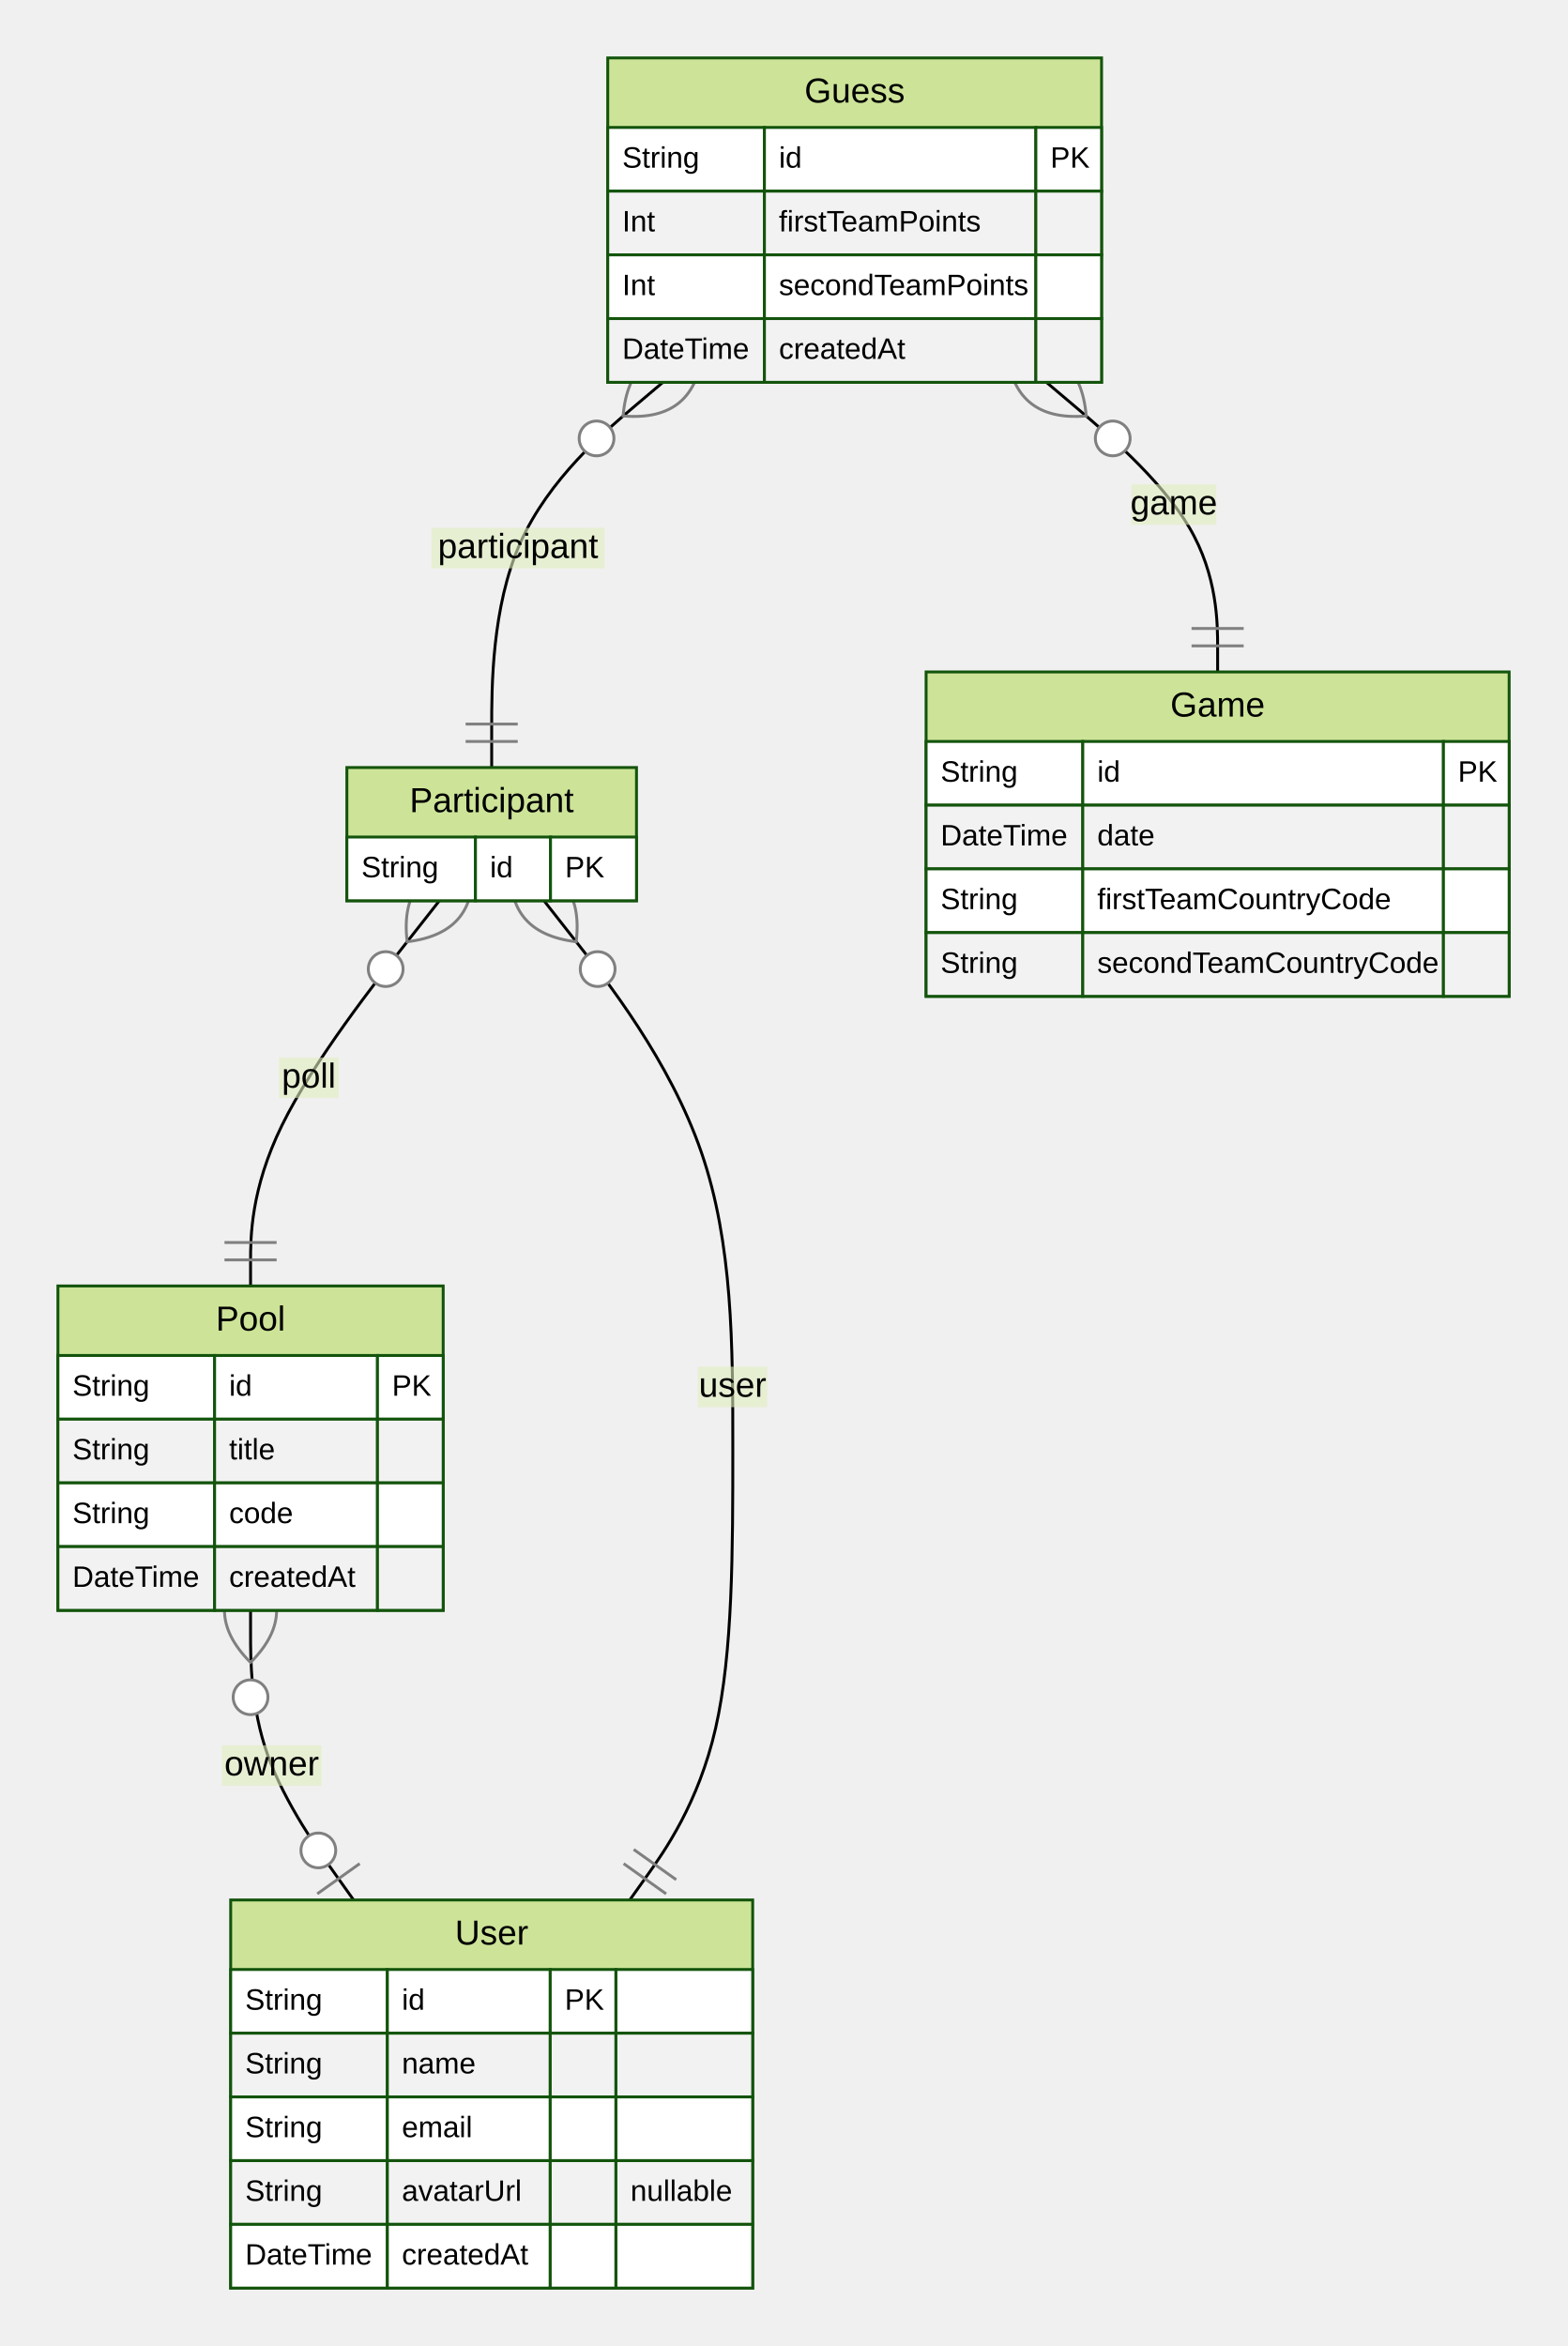
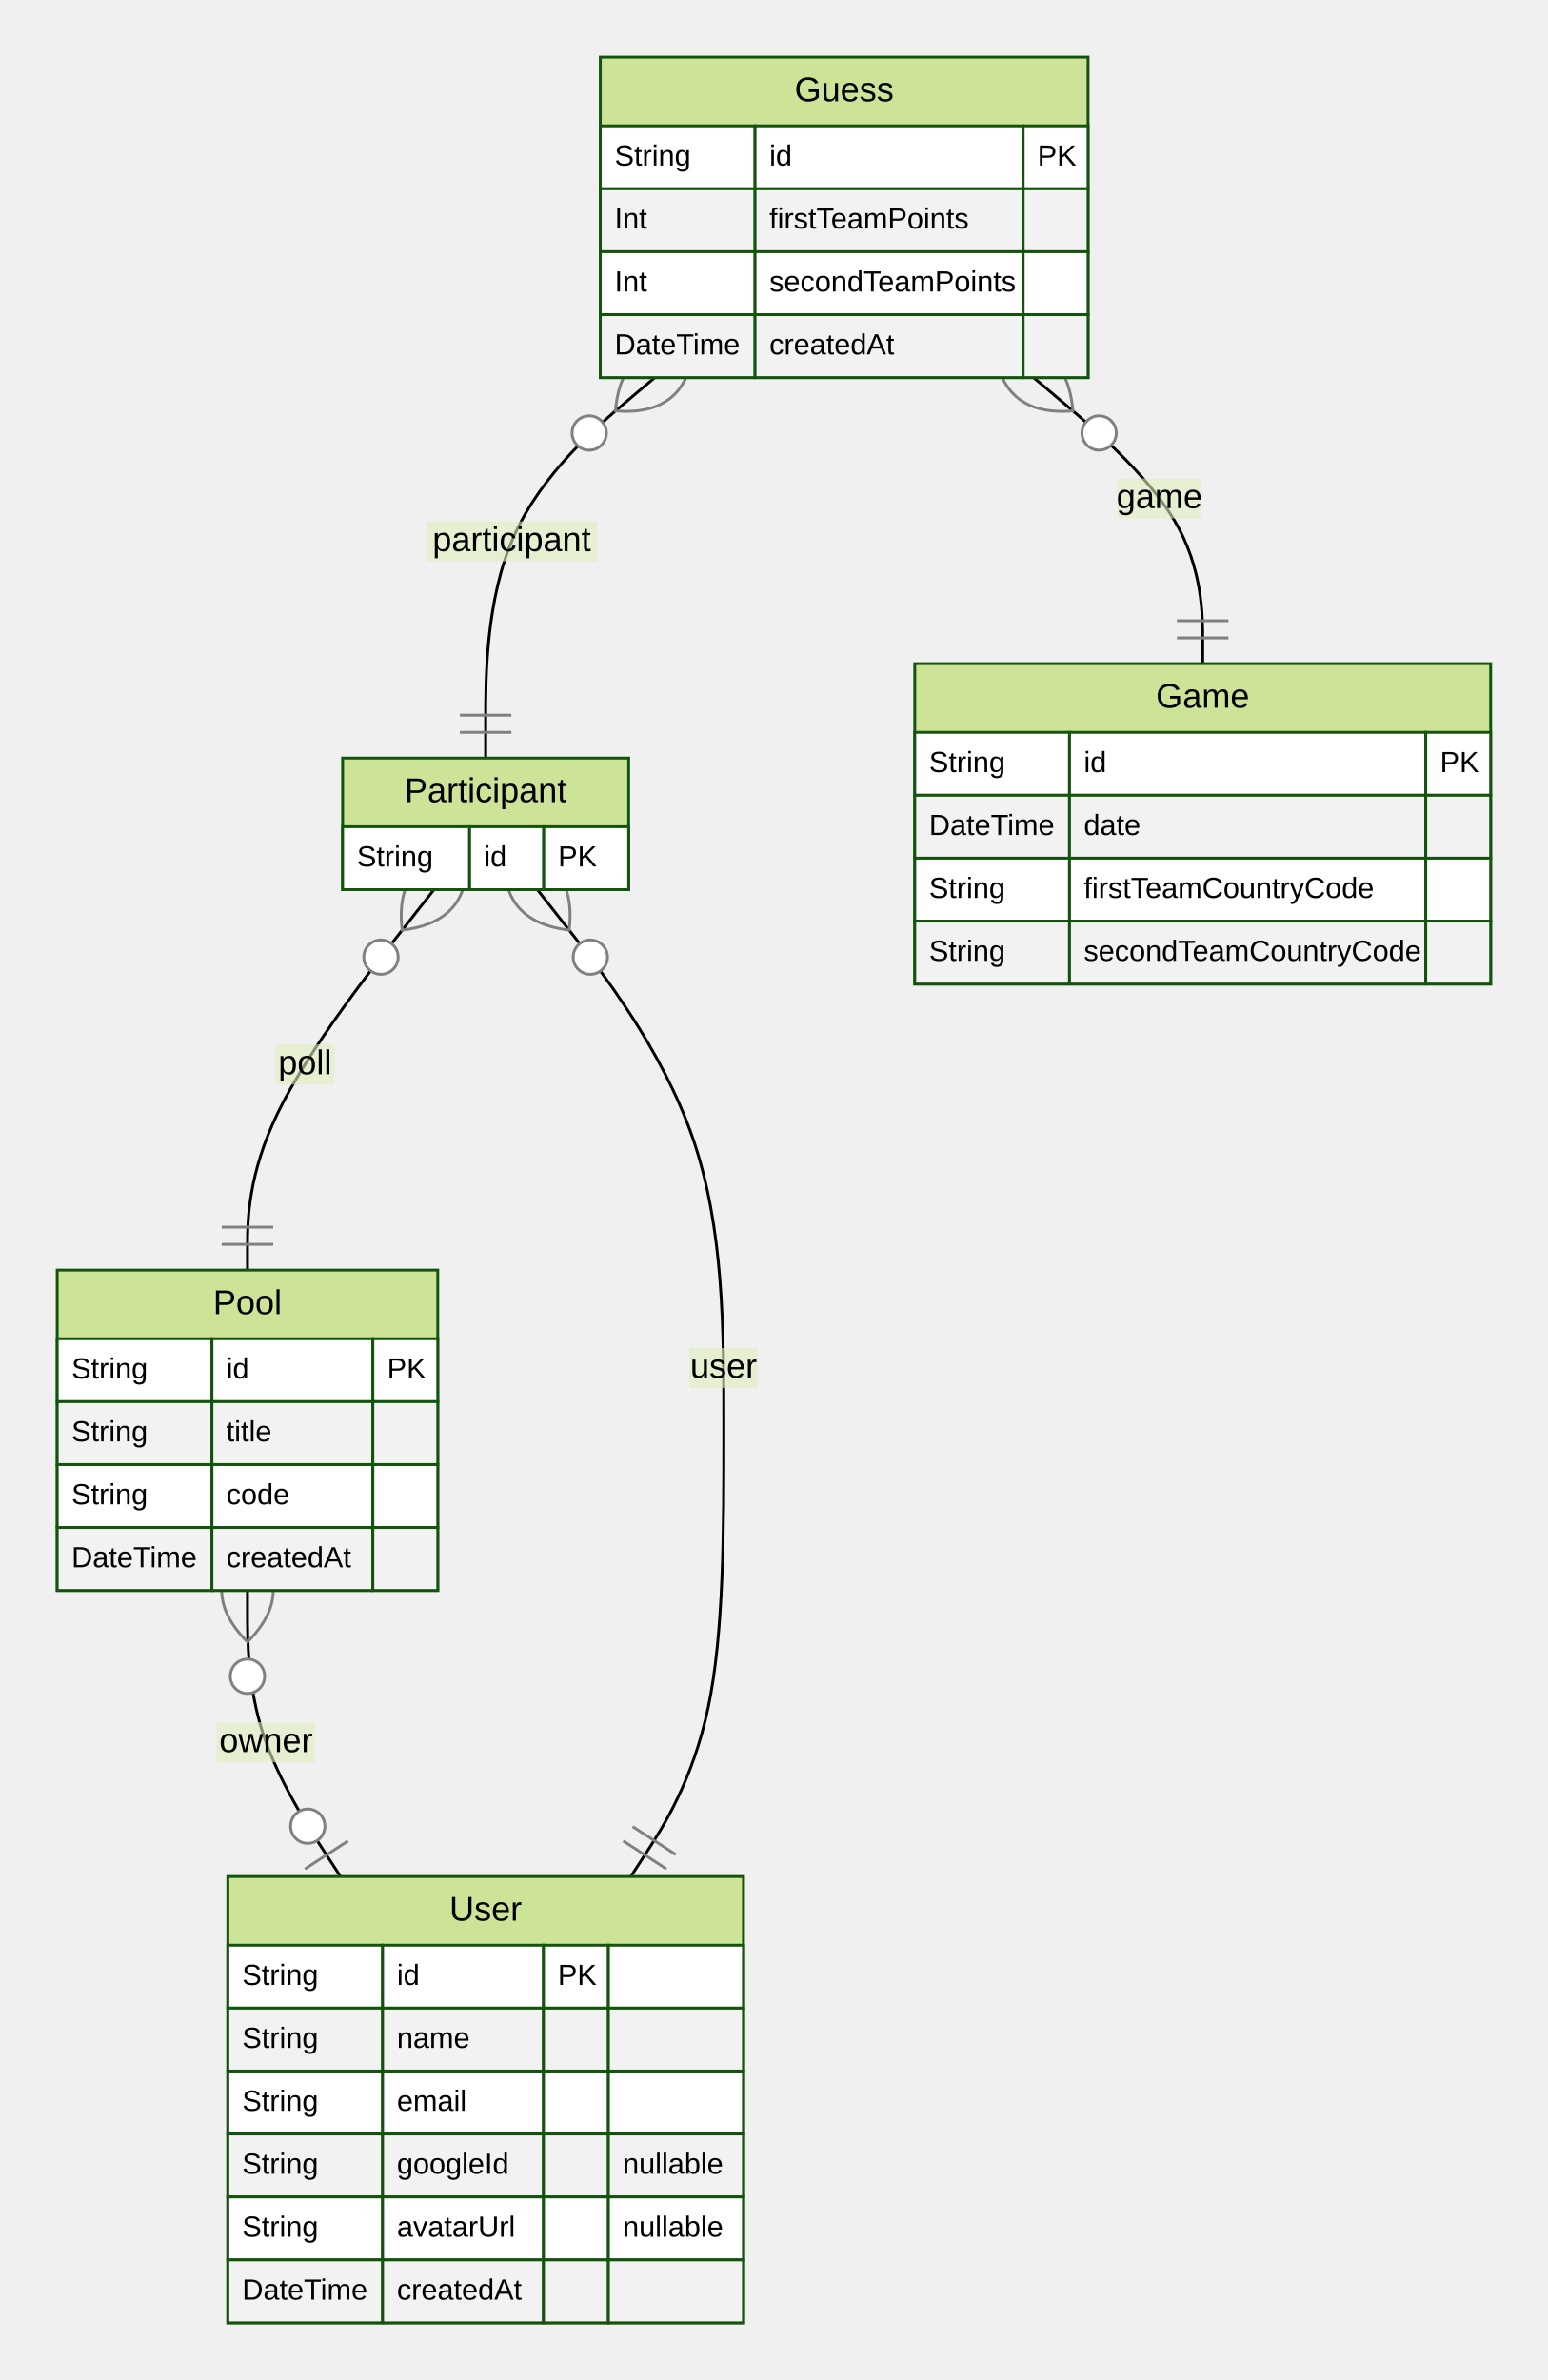
- <svg xmlns="http://www.w3.org/2000/svg" aria-labelledby="chart-title-mermaid-0 chart-desc-mermaid-0" role="img" viewBox="0 0 541.082 810" style="max-width: 541.082px; background-color: white;" width="100%" id="mermaid-0">
+ <svg xmlns="http://www.w3.org/2000/svg" aria-labelledby="chart-title-mermaid-0 chart-desc-mermaid-0" role="img" viewBox="0 0 541.082 832" style="max-width: 541.082px; background-color: white;" width="100%" id="mermaid-0">
  <style>#mermaid-0 {font-family:"trebuchet ms",verdana,arial,sans-serif;font-size:16px;fill:#000000;}#mermaid-0 .error-icon{fill:#552222;}#mermaid-0 .error-text{fill:#552222;stroke:#552222;}#mermaid-0 .edge-thickness-normal{stroke-width:2px;}#mermaid-0 .edge-thickness-thick{stroke-width:3.5px;}#mermaid-0 .edge-pattern-solid{stroke-dasharray:0;}#mermaid-0 .edge-pattern-dashed{stroke-dasharray:3;}#mermaid-0 .edge-pattern-dotted{stroke-dasharray:2;}#mermaid-0 .marker{fill:#000000;stroke:#000000;}#mermaid-0 .marker.cross{stroke:#000000;}#mermaid-0 svg{font-family:"trebuchet ms",verdana,arial,sans-serif;font-size:16px;}#mermaid-0 .entityBox{fill:#cde498;stroke:#13540c;}#mermaid-0 .attributeBoxOdd{fill:#ffffff;stroke:#13540c;}#mermaid-0 .attributeBoxEven{fill:#f2f2f2;stroke:#13540c;}#mermaid-0 .relationshipLabelBox{fill:hsl(78.158, 58.462%, 84.51%);opacity:0.7;background-color:hsl(78.158, 58.462%, 84.51%);}#mermaid-0 .relationshipLabelBox rect{opacity:0.5;}#mermaid-0 .relationshipLine{stroke:#000000;}#mermaid-0 :root{--mermaid-font-family:"trebuchet ms",verdana,arial,sans-serif;}</style>
  <g />
  <defs>
    <marker orient="auto" markerHeight="18" markerWidth="18" refY="9" refX="0" id="ONLY_ONE_START">
      <path d="M9,0 L9,18 M15,0 L15,18" fill="none" stroke="gray" />
    </marker>
  </defs>
  <defs>
    <marker orient="auto" markerHeight="18" markerWidth="18" refY="9" refX="18" id="ONLY_ONE_END">
      <path d="M3,0 L3,18 M9,0 L9,18" fill="none" stroke="gray" />
    </marker>
  </defs>
  <defs>
    <marker orient="auto" markerHeight="18" markerWidth="30" refY="9" refX="0" id="ZERO_OR_ONE_START">
      <circle r="6" cy="9" cx="21" fill="white" stroke="gray" />
      <path d="M9,0 L9,18" fill="none" stroke="gray" />
    </marker>
  </defs>
  <defs>
    <marker orient="auto" markerHeight="18" markerWidth="30" refY="9" refX="30" id="ZERO_OR_ONE_END">
      <circle r="6" cy="9" cx="9" fill="white" stroke="gray" />
      <path d="M21,0 L21,18" fill="none" stroke="gray" />
    </marker>
  </defs>
  <defs>
    <marker orient="auto" markerHeight="36" markerWidth="45" refY="18" refX="18" id="ONE_OR_MORE_START">
      <path d="M0,18 Q 18,0 36,18 Q 18,36 0,18 M42,9 L42,27" fill="none" stroke="gray" />
    </marker>
  </defs>
  <defs>
    <marker orient="auto" markerHeight="36" markerWidth="45" refY="18" refX="27" id="ONE_OR_MORE_END">
      <path d="M3,9 L3,27 M9,18 Q27,0 45,18 Q27,36 9,18" fill="none" stroke="gray" />
    </marker>
  </defs>
  <defs>
    <marker orient="auto" markerHeight="36" markerWidth="57" refY="18" refX="18" id="ZERO_OR_MORE_START">
      <circle r="6" cy="18" cx="48" fill="white" stroke="gray" />
      <path d="M0,18 Q18,0 36,18 Q18,36 0,18" fill="none" stroke="gray" />
    </marker>
  </defs>
  <defs>
    <marker orient="auto" markerHeight="36" markerWidth="57" refY="18" refX="39" id="ZERO_OR_MORE_END">
      <circle r="6" cy="18" cx="9" fill="white" stroke="gray" />
      <path d="M21,18 Q39,0 57,18 Q39,36 21,18" fill="none" stroke="gray" />
    </marker>
  </defs>
-   <path marker-start="url(#ZERO_OR_MORE_START)" marker-end="url(#ZERO_OR_ONE_END)" fill="none" stroke="gray" d="M86.513,556L86.513,564.333C86.513,572.667,86.513,589.333,92.443,606C98.373,622.667,110.233,639.333,116.163,647.667L122.093,656" class="er relationshipLine" />
-   <path marker-start="url(#ZERO_OR_MORE_START)" marker-end="url(#ONLY_ONE_END)" fill="none" stroke="gray" d="M187.835,311L198.7,324.833C209.565,338.667,231.296,366.333,242.161,397.833C253.026,429.333,253.026,464.667,253.026,500C253.026,535.333,253.026,570.667,247.096,596.667C241.167,622.667,229.307,639.333,223.377,647.667L217.447,656" class="er relationshipLine" />
+   <path marker-start="url(#ZERO_OR_MORE_START)" marker-end="url(#ZERO_OR_ONE_END)" fill="none" stroke="gray" d="M86.513,556L86.513,564.333C86.513,572.667,86.513,589.333,91.934,606C97.354,622.667,108.195,639.333,113.615,647.667L119.035,656" class="er relationshipLine" />
+   <path marker-start="url(#ZERO_OR_MORE_START)" marker-end="url(#ONLY_ONE_END)" fill="none" stroke="gray" d="M187.835,311L198.7,324.833C209.565,338.667,231.296,366.333,242.161,397.833C253.026,429.333,253.026,464.667,253.026,500C253.026,535.333,253.026,570.667,247.606,596.667C242.186,622.667,231.345,639.333,225.925,647.667L220.504,656" class="er relationshipLine" />
  <path marker-start="url(#ZERO_OR_MORE_START)" marker-end="url(#ONLY_ONE_END)" fill="none" stroke="gray" d="M151.705,311L140.839,324.833C129.974,338.667,108.244,366.333,97.378,388.5C86.513,410.667,86.513,427.333,86.513,435.667L86.513,444" class="er relationshipLine" />
  <path marker-start="url(#ZERO_OR_MORE_START)" marker-end="url(#ONLY_ONE_END)" fill="none" stroke="gray" d="M228.887,132L219.034,140.333C209.181,148.667,189.476,165.333,179.623,187.5C169.77,209.667,169.77,237.333,169.77,251.167L169.77,265" class="er relationshipLine" />
  <path marker-start="url(#ZERO_OR_MORE_START)" marker-end="url(#ONLY_ONE_END)" fill="none" stroke="gray" d="M361.309,132L371.162,140.333C381.015,148.667,400.72,165.333,410.573,182C420.426,198.667,420.426,215.333,420.426,223.667L420.426,232" class="er relationshipLine" />
  <g transform="translate(20,444 )" id="Pool">
    <rect height="112" width="133.026" y="0" x="0" stroke="gray" fill-opacity="100%" fill="honeydew" class="er entityBox" />
    <text transform="translate(66.51321,12)" style="font-family: &quot;trebuchet ms&quot;, verdana, arial, sans-serif;; font-size: 12px" text-anchor="middle" dominant-baseline="middle" y="0" x="0" id="entity-Pool" class="er entityLabel">Pool</text>
    <rect height="22" width="54.096" y="24" x="0" stroke="gray" fill-opacity="100%" fill="honeydew" class="er attributeBoxOdd" />
    <text transform="translate(5,35)" style="font-family: &quot;trebuchet ms&quot;, verdana, arial, sans-serif;; font-size: 10.2px" text-anchor="left" dominant-baseline="middle" y="0" x="0" id="entity-Pool-attr-1-type" class="er entityLabel">String</text>
    <rect height="22" width="56.243" y="24" x="54.096" stroke="gray" fill-opacity="100%" fill="honeydew" class="er attributeBoxOdd" />
    <text transform="translate(59.09555,35)" style="font-family: &quot;trebuchet ms&quot;, verdana, arial, sans-serif;; font-size: 10.2px" text-anchor="left" dominant-baseline="middle" y="0" x="0" id="entity-Pool-attr-1-name" class="er entityLabel">id</text>
    <rect height="22" width="22.688" y="24" x="110.339" stroke="gray" fill-opacity="100%" fill="honeydew" class="er attributeBoxOdd" />
    <text transform="translate(115.3387,35)" style="font-family: &quot;trebuchet ms&quot;, verdana, arial, sans-serif;; font-size: 10.2px" text-anchor="left" dominant-baseline="middle" y="0" x="0" id="entity-Pool-attr-1-key" class="er entityLabel">PK</text>
    <rect height="22" width="54.096" y="46" x="0" stroke="gray" fill-opacity="100%" fill="honeydew" class="er attributeBoxEven" />
    <text transform="translate(5,57)" style="font-family: &quot;trebuchet ms&quot;, verdana, arial, sans-serif;; font-size: 10.2px" text-anchor="left" dominant-baseline="middle" y="0" x="0" id="entity-Pool-attr-2-type" class="er entityLabel">String</text>
    <rect height="22" width="56.243" y="46" x="54.096" stroke="gray" fill-opacity="100%" fill="honeydew" class="er attributeBoxEven" />
    <text transform="translate(59.09555,57)" style="font-family: &quot;trebuchet ms&quot;, verdana, arial, sans-serif;; font-size: 10.2px" text-anchor="left" dominant-baseline="middle" y="0" x="0" id="entity-Pool-attr-2-name" class="er entityLabel">title</text>
    <rect height="22" width="22.688" y="46" x="110.339" stroke="gray" fill-opacity="100%" fill="honeydew" class="er attributeBoxEven" />
    <text transform="translate(115.3387,57)" style="font-family: &quot;trebuchet ms&quot;, verdana, arial, sans-serif;; font-size: 10.2px" text-anchor="left" dominant-baseline="middle" y="0" x="0" id="entity-Pool-attr-2-key" class="er entityLabel" />
    <rect height="22" width="54.096" y="68" x="0" stroke="gray" fill-opacity="100%" fill="honeydew" class="er attributeBoxOdd" />
    <text transform="translate(5,79)" style="font-family: &quot;trebuchet ms&quot;, verdana, arial, sans-serif;; font-size: 10.2px" text-anchor="left" dominant-baseline="middle" y="0" x="0" id="entity-Pool-attr-3-type" class="er entityLabel">String</text>
    <rect height="22" width="56.243" y="68" x="54.096" stroke="gray" fill-opacity="100%" fill="honeydew" class="er attributeBoxOdd" />
    <text transform="translate(59.09555,79)" style="font-family: &quot;trebuchet ms&quot;, verdana, arial, sans-serif;; font-size: 10.2px" text-anchor="left" dominant-baseline="middle" y="0" x="0" id="entity-Pool-attr-3-name" class="er entityLabel">code</text>
    <rect height="22" width="22.688" y="68" x="110.339" stroke="gray" fill-opacity="100%" fill="honeydew" class="er attributeBoxOdd" />
    <text transform="translate(115.3387,79)" style="font-family: &quot;trebuchet ms&quot;, verdana, arial, sans-serif;; font-size: 10.2px" text-anchor="left" dominant-baseline="middle" y="0" x="0" id="entity-Pool-attr-3-key" class="er entityLabel" />
    <rect height="22" width="54.096" y="90" x="0" stroke="gray" fill-opacity="100%" fill="honeydew" class="er attributeBoxEven" />
    <text transform="translate(5,101)" style="font-family: &quot;trebuchet ms&quot;, verdana, arial, sans-serif;; font-size: 10.2px" text-anchor="left" dominant-baseline="middle" y="0" x="0" id="entity-Pool-attr-4-type" class="er entityLabel">DateTime</text>
    <rect height="22" width="56.243" y="90" x="54.096" stroke="gray" fill-opacity="100%" fill="honeydew" class="er attributeBoxEven" />
    <text transform="translate(59.09555,101)" style="font-family: &quot;trebuchet ms&quot;, verdana, arial, sans-serif;; font-size: 10.2px" text-anchor="left" dominant-baseline="middle" y="0" x="0" id="entity-Pool-attr-4-name" class="er entityLabel">createdAt</text>
    <rect height="22" width="22.688" y="90" x="110.339" stroke="gray" fill-opacity="100%" fill="honeydew" class="er attributeBoxEven" />
    <text transform="translate(115.3387,101)" style="font-family: &quot;trebuchet ms&quot;, verdana, arial, sans-serif;; font-size: 10.2px" text-anchor="left" dominant-baseline="middle" y="0" x="0" id="entity-Pool-attr-4-key" class="er entityLabel" />
  </g>
  <g transform="translate(119.7698,265 )" id="Participant">
    <rect height="46" width="100" y="0" x="0" stroke="gray" fill-opacity="100%" fill="honeydew" class="er entityBox" />
    <text transform="translate(50,12)" style="font-family: &quot;trebuchet ms&quot;, verdana, arial, sans-serif;; font-size: 12px" text-anchor="middle" dominant-baseline="middle" y="0" x="0" id="entity-Participant" class="er entityLabel">Participant</text>
    <rect height="22" width="44.399" y="24" x="0" stroke="gray" fill-opacity="100%" fill="honeydew" class="er attributeBoxOdd" />
    <text transform="translate(5,35)" style="font-family: &quot;trebuchet ms&quot;, verdana, arial, sans-serif;; font-size: 10.2px" text-anchor="left" dominant-baseline="middle" y="0" x="0" id="entity-Participant-attr-1-type" class="er entityLabel">String</text>
    <rect height="22" width="25.911" y="24" x="44.399" stroke="gray" fill-opacity="100%" fill="honeydew" class="er attributeBoxOdd" />
    <text transform="translate(49.39862,35)" style="font-family: &quot;trebuchet ms&quot;, verdana, arial, sans-serif;; font-size: 10.2px" text-anchor="left" dominant-baseline="middle" y="0" x="0" id="entity-Participant-attr-1-name" class="er entityLabel">id</text>
    <rect height="22" width="29.69" y="24" x="70.31" stroke="gray" fill-opacity="100%" fill="honeydew" class="er attributeBoxOdd" />
    <text transform="translate(75.30976,35)" style="font-family: &quot;trebuchet ms&quot;, verdana, arial, sans-serif;; font-size: 10.2px" text-anchor="left" dominant-baseline="middle" y="0" x="0" id="entity-Participant-attr-1-key" class="er entityLabel">PK</text>
  </g>
  <g transform="translate(79.65034,656 )" id="User">
-     <rect height="134" width="180.239" y="0" x="0" stroke="gray" fill-opacity="100%" fill="honeydew" class="er entityBox" />
+     <rect height="156" width="180.239" y="0" x="0" stroke="gray" fill-opacity="100%" fill="honeydew" class="er entityBox" />
    <text transform="translate(90.11948,12)" style="font-family: &quot;trebuchet ms&quot;, verdana, arial, sans-serif;; font-size: 12px" text-anchor="middle" dominant-baseline="middle" y="0" x="0" id="entity-User" class="er entityLabel">User</text>
    <rect height="22" width="54.096" y="24" x="0" stroke="gray" fill-opacity="100%" fill="honeydew" class="er attributeBoxOdd" />
    <text transform="translate(5,35)" style="font-family: &quot;trebuchet ms&quot;, verdana, arial, sans-serif;; font-size: 10.2px" text-anchor="left" dominant-baseline="middle" y="0" x="0" id="entity-User-attr-1-type" class="er entityLabel">String</text>
    <rect height="22" width="56.243" y="24" x="54.096" stroke="gray" fill-opacity="100%" fill="honeydew" class="er attributeBoxOdd" />
    <text transform="translate(59.09555,35)" style="font-family: &quot;trebuchet ms&quot;, verdana, arial, sans-serif;; font-size: 10.2px" text-anchor="left" dominant-baseline="middle" y="0" x="0" id="entity-User-attr-1-name" class="er entityLabel">id</text>
    <rect height="22" width="22.688" y="24" x="110.339" stroke="gray" fill-opacity="100%" fill="honeydew" class="er attributeBoxOdd" />
    <text transform="translate(115.3387,35)" style="font-family: &quot;trebuchet ms&quot;, verdana, arial, sans-serif;; font-size: 10.2px" text-anchor="left" dominant-baseline="middle" y="0" x="0" id="entity-User-attr-1-key" class="er entityLabel">PK</text>
    <rect height="22" width="47.213" y="24" x="133.026" stroke="gray" fill-opacity="100%" fill="honeydew" class="er attributeBoxOdd" />
    <text transform="translate(138.0264,35)" style="font-family: &quot;trebuchet ms&quot;, verdana, arial, sans-serif;; font-size: 10.2px" text-anchor="left" dominant-baseline="middle" y="0" x="0" id="entity-User-attr-1-comment" class="er entityLabel" />
    <rect height="22" width="54.096" y="46" x="0" stroke="gray" fill-opacity="100%" fill="honeydew" class="er attributeBoxEven" />
    <text transform="translate(5,57)" style="font-family: &quot;trebuchet ms&quot;, verdana, arial, sans-serif;; font-size: 10.2px" text-anchor="left" dominant-baseline="middle" y="0" x="0" id="entity-User-attr-2-type" class="er entityLabel">String</text>
    <rect height="22" width="56.243" y="46" x="54.096" stroke="gray" fill-opacity="100%" fill="honeydew" class="er attributeBoxEven" />
    <text transform="translate(59.09555,57)" style="font-family: &quot;trebuchet ms&quot;, verdana, arial, sans-serif;; font-size: 10.2px" text-anchor="left" dominant-baseline="middle" y="0" x="0" id="entity-User-attr-2-name" class="er entityLabel">name</text>
    <rect height="22" width="22.688" y="46" x="110.339" stroke="gray" fill-opacity="100%" fill="honeydew" class="er attributeBoxEven" />
    <text transform="translate(115.3387,57)" style="font-family: &quot;trebuchet ms&quot;, verdana, arial, sans-serif;; font-size: 10.2px" text-anchor="left" dominant-baseline="middle" y="0" x="0" id="entity-User-attr-2-key" class="er entityLabel" />
    <rect height="22" width="47.213" y="46" x="133.026" stroke="gray" fill-opacity="100%" fill="honeydew" class="er attributeBoxEven" />
    <text transform="translate(138.0264,57)" style="font-family: &quot;trebuchet ms&quot;, verdana, arial, sans-serif;; font-size: 10.2px" text-anchor="left" dominant-baseline="middle" y="0" x="0" id="entity-User-attr-2-comment" class="er entityLabel" />
    <rect height="22" width="54.096" y="68" x="0" stroke="gray" fill-opacity="100%" fill="honeydew" class="er attributeBoxOdd" />
    <text transform="translate(5,79)" style="font-family: &quot;trebuchet ms&quot;, verdana, arial, sans-serif;; font-size: 10.2px" text-anchor="left" dominant-baseline="middle" y="0" x="0" id="entity-User-attr-3-type" class="er entityLabel">String</text>
    <rect height="22" width="56.243" y="68" x="54.096" stroke="gray" fill-opacity="100%" fill="honeydew" class="er attributeBoxOdd" />
    <text transform="translate(59.09555,79)" style="font-family: &quot;trebuchet ms&quot;, verdana, arial, sans-serif;; font-size: 10.2px" text-anchor="left" dominant-baseline="middle" y="0" x="0" id="entity-User-attr-3-name" class="er entityLabel">email</text>
    <rect height="22" width="22.688" y="68" x="110.339" stroke="gray" fill-opacity="100%" fill="honeydew" class="er attributeBoxOdd" />
    <text transform="translate(115.3387,79)" style="font-family: &quot;trebuchet ms&quot;, verdana, arial, sans-serif;; font-size: 10.2px" text-anchor="left" dominant-baseline="middle" y="0" x="0" id="entity-User-attr-3-key" class="er entityLabel" />
    <rect height="22" width="47.213" y="68" x="133.026" stroke="gray" fill-opacity="100%" fill="honeydew" class="er attributeBoxOdd" />
    <text transform="translate(138.0264,79)" style="font-family: &quot;trebuchet ms&quot;, verdana, arial, sans-serif;; font-size: 10.2px" text-anchor="left" dominant-baseline="middle" y="0" x="0" id="entity-User-attr-3-comment" class="er entityLabel" />
    <rect height="22" width="54.096" y="90" x="0" stroke="gray" fill-opacity="100%" fill="honeydew" class="er attributeBoxEven" />
    <text transform="translate(5,101)" style="font-family: &quot;trebuchet ms&quot;, verdana, arial, sans-serif;; font-size: 10.2px" text-anchor="left" dominant-baseline="middle" y="0" x="0" id="entity-User-attr-4-type" class="er entityLabel">String</text>
    <rect height="22" width="56.243" y="90" x="54.096" stroke="gray" fill-opacity="100%" fill="honeydew" class="er attributeBoxEven" />
-     <text transform="translate(59.09555,101)" style="font-family: &quot;trebuchet ms&quot;, verdana, arial, sans-serif;; font-size: 10.2px" text-anchor="left" dominant-baseline="middle" y="0" x="0" id="entity-User-attr-4-name" class="er entityLabel">avatarUrl</text>
+     <text transform="translate(59.09555,101)" style="font-family: &quot;trebuchet ms&quot;, verdana, arial, sans-serif;; font-size: 10.2px" text-anchor="left" dominant-baseline="middle" y="0" x="0" id="entity-User-attr-4-name" class="er entityLabel">googleId</text>
    <rect height="22" width="22.688" y="90" x="110.339" stroke="gray" fill-opacity="100%" fill="honeydew" class="er attributeBoxEven" />
    <text transform="translate(115.3387,101)" style="font-family: &quot;trebuchet ms&quot;, verdana, arial, sans-serif;; font-size: 10.2px" text-anchor="left" dominant-baseline="middle" y="0" x="0" id="entity-User-attr-4-key" class="er entityLabel" />
    <rect height="22" width="47.213" y="90" x="133.026" stroke="gray" fill-opacity="100%" fill="honeydew" class="er attributeBoxEven" />
    <text transform="translate(138.0264,101)" style="font-family: &quot;trebuchet ms&quot;, verdana, arial, sans-serif;; font-size: 10.2px" text-anchor="left" dominant-baseline="middle" y="0" x="0" id="entity-User-attr-4-comment" class="er entityLabel">nullable</text>
    <rect height="22" width="54.096" y="112" x="0" stroke="gray" fill-opacity="100%" fill="honeydew" class="er attributeBoxOdd" />
-     <text transform="translate(5,123)" style="font-family: &quot;trebuchet ms&quot;, verdana, arial, sans-serif;; font-size: 10.2px" text-anchor="left" dominant-baseline="middle" y="0" x="0" id="entity-User-attr-5-type" class="er entityLabel">DateTime</text>
+     <text transform="translate(5,123)" style="font-family: &quot;trebuchet ms&quot;, verdana, arial, sans-serif;; font-size: 10.2px" text-anchor="left" dominant-baseline="middle" y="0" x="0" id="entity-User-attr-5-type" class="er entityLabel">String</text>
    <rect height="22" width="56.243" y="112" x="54.096" stroke="gray" fill-opacity="100%" fill="honeydew" class="er attributeBoxOdd" />
-     <text transform="translate(59.09555,123)" style="font-family: &quot;trebuchet ms&quot;, verdana, arial, sans-serif;; font-size: 10.2px" text-anchor="left" dominant-baseline="middle" y="0" x="0" id="entity-User-attr-5-name" class="er entityLabel">createdAt</text>
+     <text transform="translate(59.09555,123)" style="font-family: &quot;trebuchet ms&quot;, verdana, arial, sans-serif;; font-size: 10.2px" text-anchor="left" dominant-baseline="middle" y="0" x="0" id="entity-User-attr-5-name" class="er entityLabel">avatarUrl</text>
    <rect height="22" width="22.688" y="112" x="110.339" stroke="gray" fill-opacity="100%" fill="honeydew" class="er attributeBoxOdd" />
    <text transform="translate(115.3387,123)" style="font-family: &quot;trebuchet ms&quot;, verdana, arial, sans-serif;; font-size: 10.2px" text-anchor="left" dominant-baseline="middle" y="0" x="0" id="entity-User-attr-5-key" class="er entityLabel" />
    <rect height="22" width="47.213" y="112" x="133.026" stroke="gray" fill-opacity="100%" fill="honeydew" class="er attributeBoxOdd" />
-     <text transform="translate(138.0264,123)" style="font-family: &quot;trebuchet ms&quot;, verdana, arial, sans-serif;; font-size: 10.2px" text-anchor="left" dominant-baseline="middle" y="0" x="0" id="entity-User-attr-5-comment" class="er entityLabel" />
+     <text transform="translate(138.0264,123)" style="font-family: &quot;trebuchet ms&quot;, verdana, arial, sans-serif;; font-size: 10.2px" text-anchor="left" dominant-baseline="middle" y="0" x="0" id="entity-User-attr-5-comment" class="er entityLabel">nullable</text>
+     <rect height="22" width="54.096" y="134" x="0" stroke="gray" fill-opacity="100%" fill="honeydew" class="er attributeBoxEven" />
+     <text transform="translate(5,145)" style="font-family: &quot;trebuchet ms&quot;, verdana, arial, sans-serif;; font-size: 10.2px" text-anchor="left" dominant-baseline="middle" y="0" x="0" id="entity-User-attr-6-type" class="er entityLabel">DateTime</text>
+     <rect height="22" width="56.243" y="134" x="54.096" stroke="gray" fill-opacity="100%" fill="honeydew" class="er attributeBoxEven" />
+     <text transform="translate(59.09555,145)" style="font-family: &quot;trebuchet ms&quot;, verdana, arial, sans-serif;; font-size: 10.2px" text-anchor="left" dominant-baseline="middle" y="0" x="0" id="entity-User-attr-6-name" class="er entityLabel">createdAt</text>
+     <rect height="22" width="22.688" y="134" x="110.339" stroke="gray" fill-opacity="100%" fill="honeydew" class="er attributeBoxEven" />
+     <text transform="translate(115.3387,145)" style="font-family: &quot;trebuchet ms&quot;, verdana, arial, sans-serif;; font-size: 10.2px" text-anchor="left" dominant-baseline="middle" y="0" x="0" id="entity-User-attr-6-key" class="er entityLabel" />
+     <rect height="22" width="47.213" y="134" x="133.026" stroke="gray" fill-opacity="100%" fill="honeydew" class="er attributeBoxEven" />
+     <text transform="translate(138.0264,145)" style="font-family: &quot;trebuchet ms&quot;, verdana, arial, sans-serif;; font-size: 10.2px" text-anchor="left" dominant-baseline="middle" y="0" x="0" id="entity-User-attr-6-comment" class="er entityLabel" />
  </g>
  <g transform="translate(319.7698,232 )" id="Game">
    <rect height="112" width="201.312" y="0" x="0" stroke="gray" fill-opacity="100%" fill="honeydew" class="er entityBox" />
    <text transform="translate(100.6562,12)" style="font-family: &quot;trebuchet ms&quot;, verdana, arial, sans-serif;; font-size: 12px" text-anchor="middle" dominant-baseline="middle" y="0" x="0" id="entity-Game" class="er entityLabel">Game</text>
    <rect height="22" width="54.096" y="24" x="0" stroke="gray" fill-opacity="100%" fill="honeydew" class="er attributeBoxOdd" />
    <text transform="translate(5,35)" style="font-family: &quot;trebuchet ms&quot;, verdana, arial, sans-serif;; font-size: 10.2px" text-anchor="left" dominant-baseline="middle" y="0" x="0" id="entity-Game-attr-1-type" class="er entityLabel">String</text>
    <rect height="22" width="124.529" y="24" x="54.096" stroke="gray" fill-opacity="100%" fill="honeydew" class="er attributeBoxOdd" />
    <text transform="translate(59.09555,35)" style="font-family: &quot;trebuchet ms&quot;, verdana, arial, sans-serif;; font-size: 10.2px" text-anchor="left" dominant-baseline="middle" y="0" x="0" id="entity-Game-attr-1-name" class="er entityLabel">id</text>
    <rect height="22" width="22.688" y="24" x="178.625" stroke="gray" fill-opacity="100%" fill="honeydew" class="er attributeBoxOdd" />
    <text transform="translate(183.6248,35)" style="font-family: &quot;trebuchet ms&quot;, verdana, arial, sans-serif;; font-size: 10.2px" text-anchor="left" dominant-baseline="middle" y="0" x="0" id="entity-Game-attr-1-key" class="er entityLabel">PK</text>
    <rect height="22" width="54.096" y="46" x="0" stroke="gray" fill-opacity="100%" fill="honeydew" class="er attributeBoxEven" />
    <text transform="translate(5,57)" style="font-family: &quot;trebuchet ms&quot;, verdana, arial, sans-serif;; font-size: 10.2px" text-anchor="left" dominant-baseline="middle" y="0" x="0" id="entity-Game-attr-2-type" class="er entityLabel">DateTime</text>
    <rect height="22" width="124.529" y="46" x="54.096" stroke="gray" fill-opacity="100%" fill="honeydew" class="er attributeBoxEven" />
    <text transform="translate(59.09555,57)" style="font-family: &quot;trebuchet ms&quot;, verdana, arial, sans-serif;; font-size: 10.2px" text-anchor="left" dominant-baseline="middle" y="0" x="0" id="entity-Game-attr-2-name" class="er entityLabel">date</text>
    <rect height="22" width="22.688" y="46" x="178.625" stroke="gray" fill-opacity="100%" fill="honeydew" class="er attributeBoxEven" />
    <text transform="translate(183.6248,57)" style="font-family: &quot;trebuchet ms&quot;, verdana, arial, sans-serif;; font-size: 10.2px" text-anchor="left" dominant-baseline="middle" y="0" x="0" id="entity-Game-attr-2-key" class="er entityLabel" />
    <rect height="22" width="54.096" y="68" x="0" stroke="gray" fill-opacity="100%" fill="honeydew" class="er attributeBoxOdd" />
    <text transform="translate(5,79)" style="font-family: &quot;trebuchet ms&quot;, verdana, arial, sans-serif;; font-size: 10.2px" text-anchor="left" dominant-baseline="middle" y="0" x="0" id="entity-Game-attr-3-type" class="er entityLabel">String</text>
    <rect height="22" width="124.529" y="68" x="54.096" stroke="gray" fill-opacity="100%" fill="honeydew" class="er attributeBoxOdd" />
    <text transform="translate(59.09555,79)" style="font-family: &quot;trebuchet ms&quot;, verdana, arial, sans-serif;; font-size: 10.2px" text-anchor="left" dominant-baseline="middle" y="0" x="0" id="entity-Game-attr-3-name" class="er entityLabel">firstTeamCountryCode</text>
    <rect height="22" width="22.688" y="68" x="178.625" stroke="gray" fill-opacity="100%" fill="honeydew" class="er attributeBoxOdd" />
    <text transform="translate(183.6248,79)" style="font-family: &quot;trebuchet ms&quot;, verdana, arial, sans-serif;; font-size: 10.2px" text-anchor="left" dominant-baseline="middle" y="0" x="0" id="entity-Game-attr-3-key" class="er entityLabel" />
    <rect height="22" width="54.096" y="90" x="0" stroke="gray" fill-opacity="100%" fill="honeydew" class="er attributeBoxEven" />
    <text transform="translate(5,101)" style="font-family: &quot;trebuchet ms&quot;, verdana, arial, sans-serif;; font-size: 10.2px" text-anchor="left" dominant-baseline="middle" y="0" x="0" id="entity-Game-attr-4-type" class="er entityLabel">String</text>
    <rect height="22" width="124.529" y="90" x="54.096" stroke="gray" fill-opacity="100%" fill="honeydew" class="er attributeBoxEven" />
    <text transform="translate(59.09555,101)" style="font-family: &quot;trebuchet ms&quot;, verdana, arial, sans-serif;; font-size: 10.2px" text-anchor="left" dominant-baseline="middle" y="0" x="0" id="entity-Game-attr-4-name" class="er entityLabel">secondTeamCountryCode</text>
    <rect height="22" width="22.688" y="90" x="178.625" stroke="gray" fill-opacity="100%" fill="honeydew" class="er attributeBoxEven" />
    <text transform="translate(183.6248,101)" style="font-family: &quot;trebuchet ms&quot;, verdana, arial, sans-serif;; font-size: 10.2px" text-anchor="left" dominant-baseline="middle" y="0" x="0" id="entity-Game-attr-4-key" class="er entityLabel" />
  </g>
  <g transform="translate(209.8457,20 )" id="Guess">
    <rect height="112" width="170.504" y="0" x="0" stroke="gray" fill-opacity="100%" fill="honeydew" class="er entityBox" />
    <text transform="translate(85.2522,12)" style="font-family: &quot;trebuchet ms&quot;, verdana, arial, sans-serif;; font-size: 12px" text-anchor="middle" dominant-baseline="middle" y="0" x="0" id="entity-Guess" class="er entityLabel">Guess</text>
    <rect height="22" width="54.096" y="24" x="0" stroke="gray" fill-opacity="100%" fill="honeydew" class="er attributeBoxOdd" />
    <text transform="translate(5,35)" style="font-family: &quot;trebuchet ms&quot;, verdana, arial, sans-serif;; font-size: 10.2px" text-anchor="left" dominant-baseline="middle" y="0" x="0" id="entity-Guess-attr-1-type" class="er entityLabel">String</text>
    <rect height="22" width="93.721" y="24" x="54.096" stroke="gray" fill-opacity="100%" fill="honeydew" class="er attributeBoxOdd" />
    <text transform="translate(59.09555,35)" style="font-family: &quot;trebuchet ms&quot;, verdana, arial, sans-serif;; font-size: 10.2px" text-anchor="left" dominant-baseline="middle" y="0" x="0" id="entity-Guess-attr-1-name" class="er entityLabel">id</text>
    <rect height="22" width="22.688" y="24" x="147.817" stroke="gray" fill-opacity="100%" fill="honeydew" class="er attributeBoxOdd" />
    <text transform="translate(152.8167,35)" style="font-family: &quot;trebuchet ms&quot;, verdana, arial, sans-serif;; font-size: 10.2px" text-anchor="left" dominant-baseline="middle" y="0" x="0" id="entity-Guess-attr-1-key" class="er entityLabel">PK</text>
    <rect height="22" width="54.096" y="46" x="0" stroke="gray" fill-opacity="100%" fill="honeydew" class="er attributeBoxEven" />
    <text transform="translate(5,57)" style="font-family: &quot;trebuchet ms&quot;, verdana, arial, sans-serif;; font-size: 10.2px" text-anchor="left" dominant-baseline="middle" y="0" x="0" id="entity-Guess-attr-2-type" class="er entityLabel">Int</text>
    <rect height="22" width="93.721" y="46" x="54.096" stroke="gray" fill-opacity="100%" fill="honeydew" class="er attributeBoxEven" />
    <text transform="translate(59.09555,57)" style="font-family: &quot;trebuchet ms&quot;, verdana, arial, sans-serif;; font-size: 10.2px" text-anchor="left" dominant-baseline="middle" y="0" x="0" id="entity-Guess-attr-2-name" class="er entityLabel">firstTeamPoints</text>
    <rect height="22" width="22.688" y="46" x="147.817" stroke="gray" fill-opacity="100%" fill="honeydew" class="er attributeBoxEven" />
    <text transform="translate(152.8167,57)" style="font-family: &quot;trebuchet ms&quot;, verdana, arial, sans-serif;; font-size: 10.2px" text-anchor="left" dominant-baseline="middle" y="0" x="0" id="entity-Guess-attr-2-key" class="er entityLabel" />
    <rect height="22" width="54.096" y="68" x="0" stroke="gray" fill-opacity="100%" fill="honeydew" class="er attributeBoxOdd" />
    <text transform="translate(5,79)" style="font-family: &quot;trebuchet ms&quot;, verdana, arial, sans-serif;; font-size: 10.2px" text-anchor="left" dominant-baseline="middle" y="0" x="0" id="entity-Guess-attr-3-type" class="er entityLabel">Int</text>
    <rect height="22" width="93.721" y="68" x="54.096" stroke="gray" fill-opacity="100%" fill="honeydew" class="er attributeBoxOdd" />
    <text transform="translate(59.09555,79)" style="font-family: &quot;trebuchet ms&quot;, verdana, arial, sans-serif;; font-size: 10.2px" text-anchor="left" dominant-baseline="middle" y="0" x="0" id="entity-Guess-attr-3-name" class="er entityLabel">secondTeamPoints</text>
    <rect height="22" width="22.688" y="68" x="147.817" stroke="gray" fill-opacity="100%" fill="honeydew" class="er attributeBoxOdd" />
    <text transform="translate(152.8167,79)" style="font-family: &quot;trebuchet ms&quot;, verdana, arial, sans-serif;; font-size: 10.2px" text-anchor="left" dominant-baseline="middle" y="0" x="0" id="entity-Guess-attr-3-key" class="er entityLabel" />
    <rect height="22" width="54.096" y="90" x="0" stroke="gray" fill-opacity="100%" fill="honeydew" class="er attributeBoxEven" />
    <text transform="translate(5,101)" style="font-family: &quot;trebuchet ms&quot;, verdana, arial, sans-serif;; font-size: 10.2px" text-anchor="left" dominant-baseline="middle" y="0" x="0" id="entity-Guess-attr-4-type" class="er entityLabel">DateTime</text>
    <rect height="22" width="93.721" y="90" x="54.096" stroke="gray" fill-opacity="100%" fill="honeydew" class="er attributeBoxEven" />
    <text transform="translate(59.09555,101)" style="font-family: &quot;trebuchet ms&quot;, verdana, arial, sans-serif;; font-size: 10.2px" text-anchor="left" dominant-baseline="middle" y="0" x="0" id="entity-Guess-attr-4-name" class="er entityLabel">createdAt</text>
    <rect height="22" width="22.688" y="90" x="147.817" stroke="gray" fill-opacity="100%" fill="honeydew" class="er attributeBoxEven" />
    <text transform="translate(152.8167,101)" style="font-family: &quot;trebuchet ms&quot;, verdana, arial, sans-serif;; font-size: 10.2px" text-anchor="left" dominant-baseline="middle" y="0" x="0" id="entity-Guess-attr-4-key" class="er entityLabel" />
  </g>
-   <rect fill-opacity="85%" fill="white" height="14" width="34.471" y="602.592" x="76.574" class="er relationshipLabelBox" />
-   <text style="font-family: &quot;trebuchet ms&quot;, verdana, arial, sans-serif;; font-size: 12px" dominant-baseline="middle" text-anchor="middle" y="609.592" x="93.81" id="rel1" class="er relationshipLabel">owner</text>
-   <rect fill-opacity="85%" fill="white" height="14" width="23.959" y="471.862" x="240.96" class="er relationshipLabelBox" />
-   <text style="font-family: &quot;trebuchet ms&quot;, verdana, arial, sans-serif;; font-size: 12px" dominant-baseline="middle" text-anchor="middle" y="478.862" x="252.94" id="rel2" class="er relationshipLabel">user</text>
+   <rect fill-opacity="85%" fill="white" height="14" width="34.471" y="602.078" x="75.759" class="er relationshipLabelBox" />
+   <text style="font-family: &quot;trebuchet ms&quot;, verdana, arial, sans-serif;; font-size: 12px" dominant-baseline="middle" text-anchor="middle" y="609.078" x="92.994" id="rel1" class="er relationshipLabel">owner</text>
+   <rect fill-opacity="85%" fill="white" height="14" width="23.959" y="471.248" x="240.952" class="er relationshipLabelBox" />
+   <text style="font-family: &quot;trebuchet ms&quot;, verdana, arial, sans-serif;; font-size: 12px" dominant-baseline="middle" text-anchor="middle" y="478.248" x="252.932" id="rel2" class="er relationshipLabel">user</text>
  <rect fill-opacity="85%" fill="white" height="14" width="20.664" y="365.133" x="96.274" class="er relationshipLabelBox" />
  <text style="font-family: &quot;trebuchet ms&quot;, verdana, arial, sans-serif;; font-size: 12px" dominant-baseline="middle" text-anchor="middle" y="372.133" x="106.606" id="rel3" class="er relationshipLabel">poll</text>
  <rect fill-opacity="85%" fill="white" height="14" width="59.744" y="182.256" x="148.995" class="er relationshipLabelBox" />
  <text style="font-family: &quot;trebuchet ms&quot;, verdana, arial, sans-serif;; font-size: 12px" dominant-baseline="middle" text-anchor="middle" y="189.256" x="178.867" id="rel4" class="er relationshipLabel">participant</text>
  <rect fill-opacity="85%" fill="white" height="14" width="29.289" y="167.222" x="390.665" class="er relationshipLabelBox" />
  <text style="font-family: &quot;trebuchet ms&quot;, verdana, arial, sans-serif;; font-size: 12px" dominant-baseline="middle" text-anchor="middle" y="174.222" x="405.31" id="rel5" class="er relationshipLabel">game</text>
</svg>
